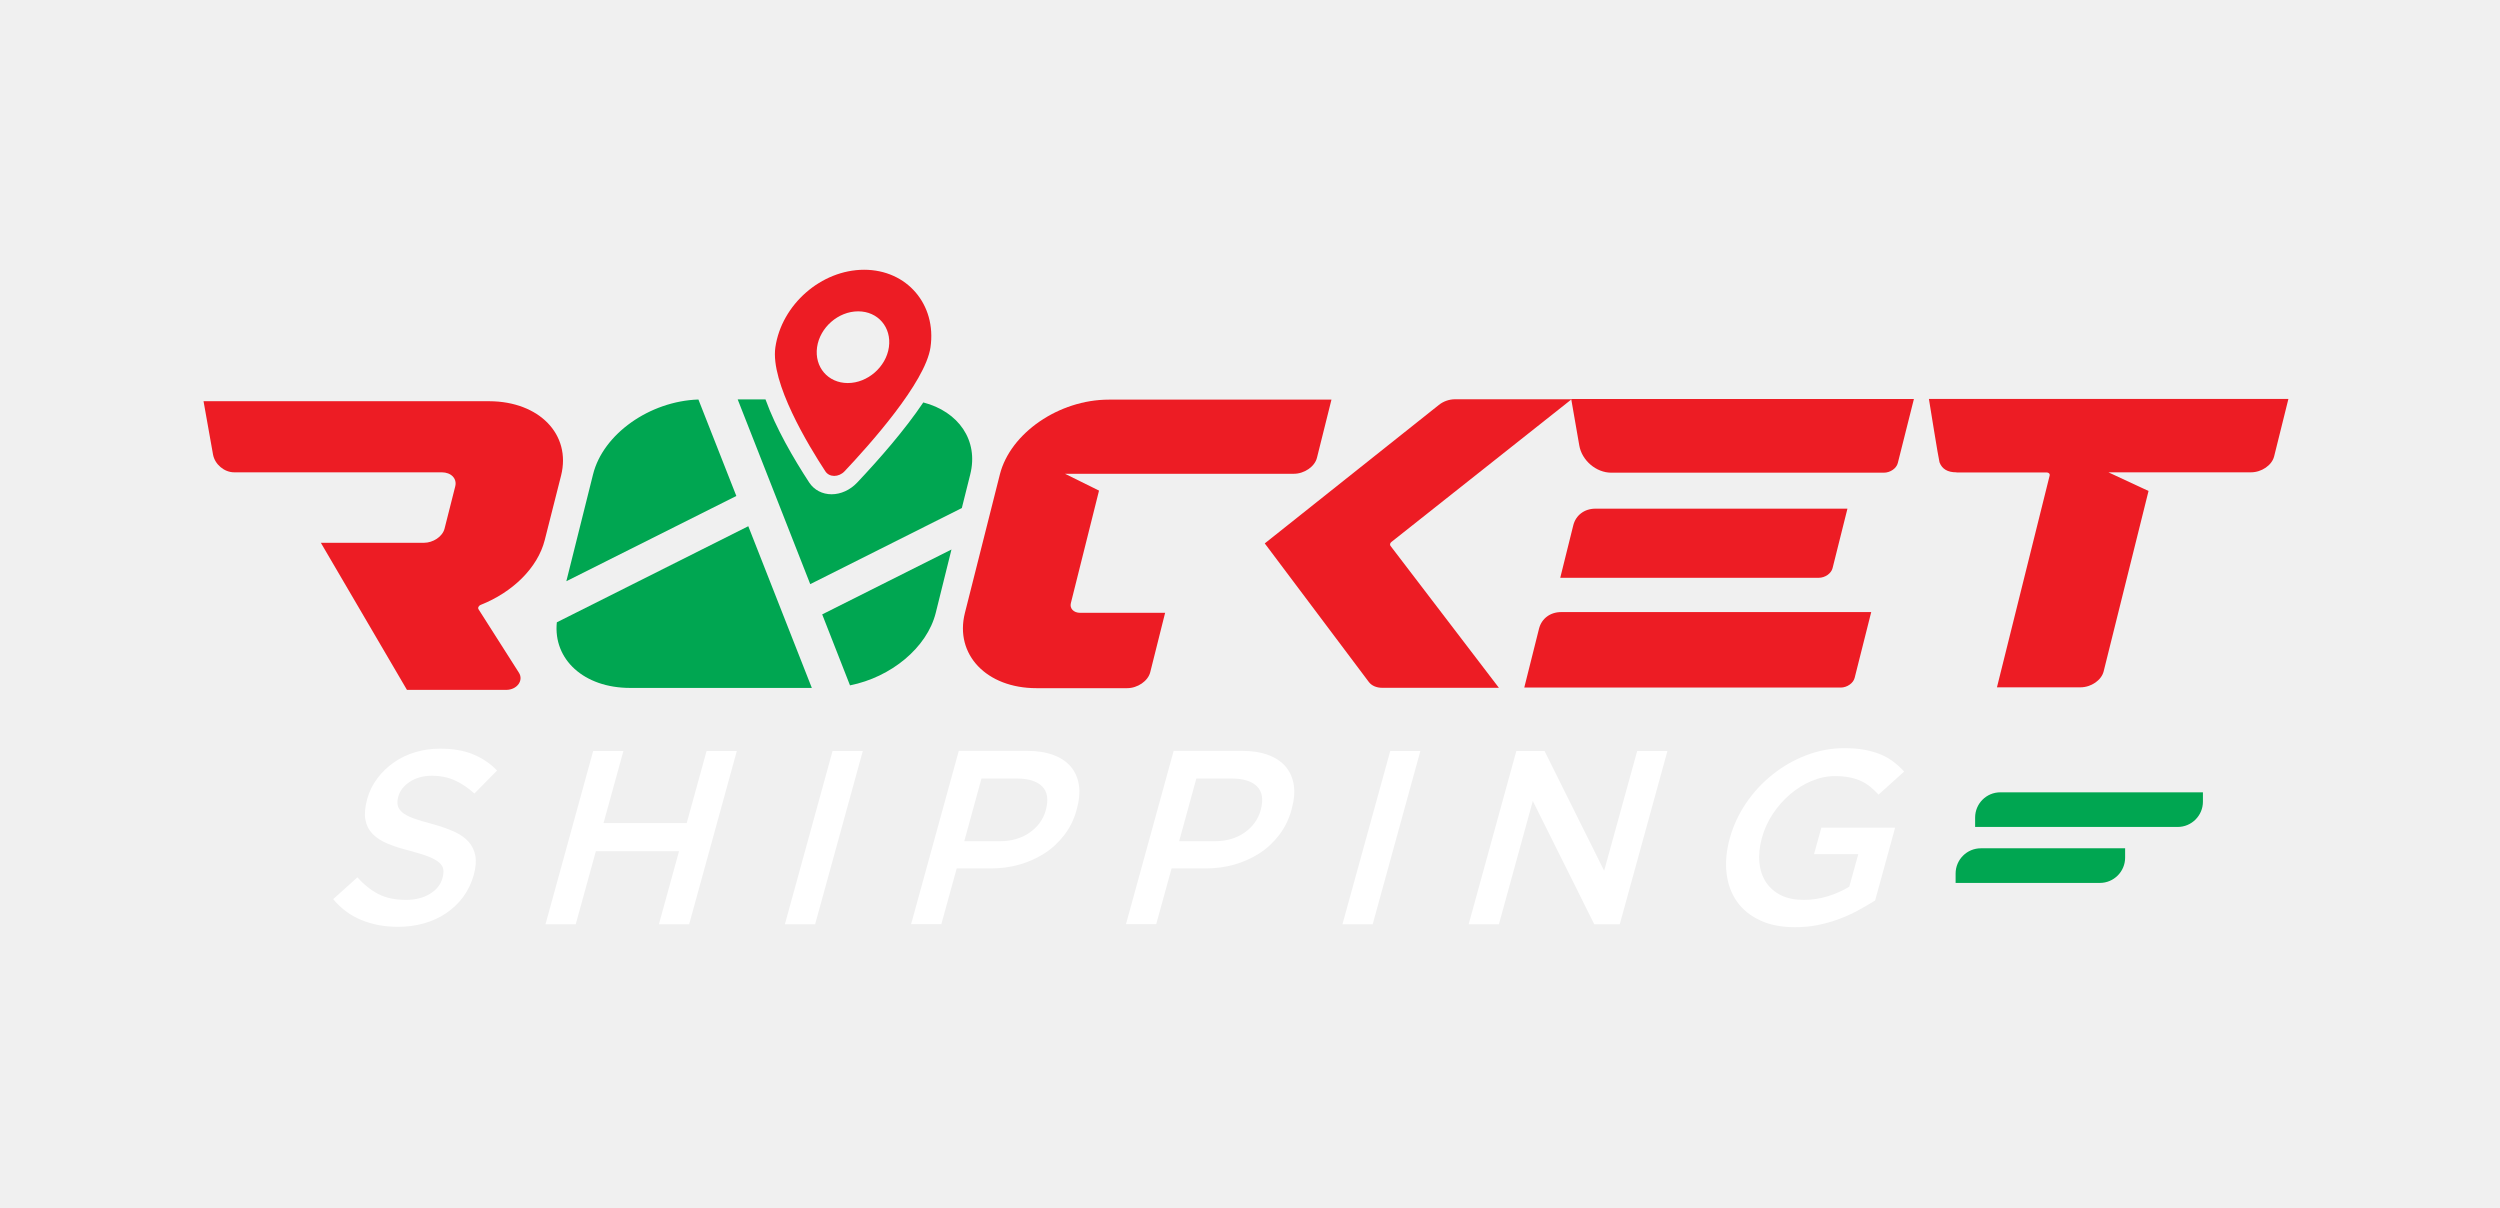
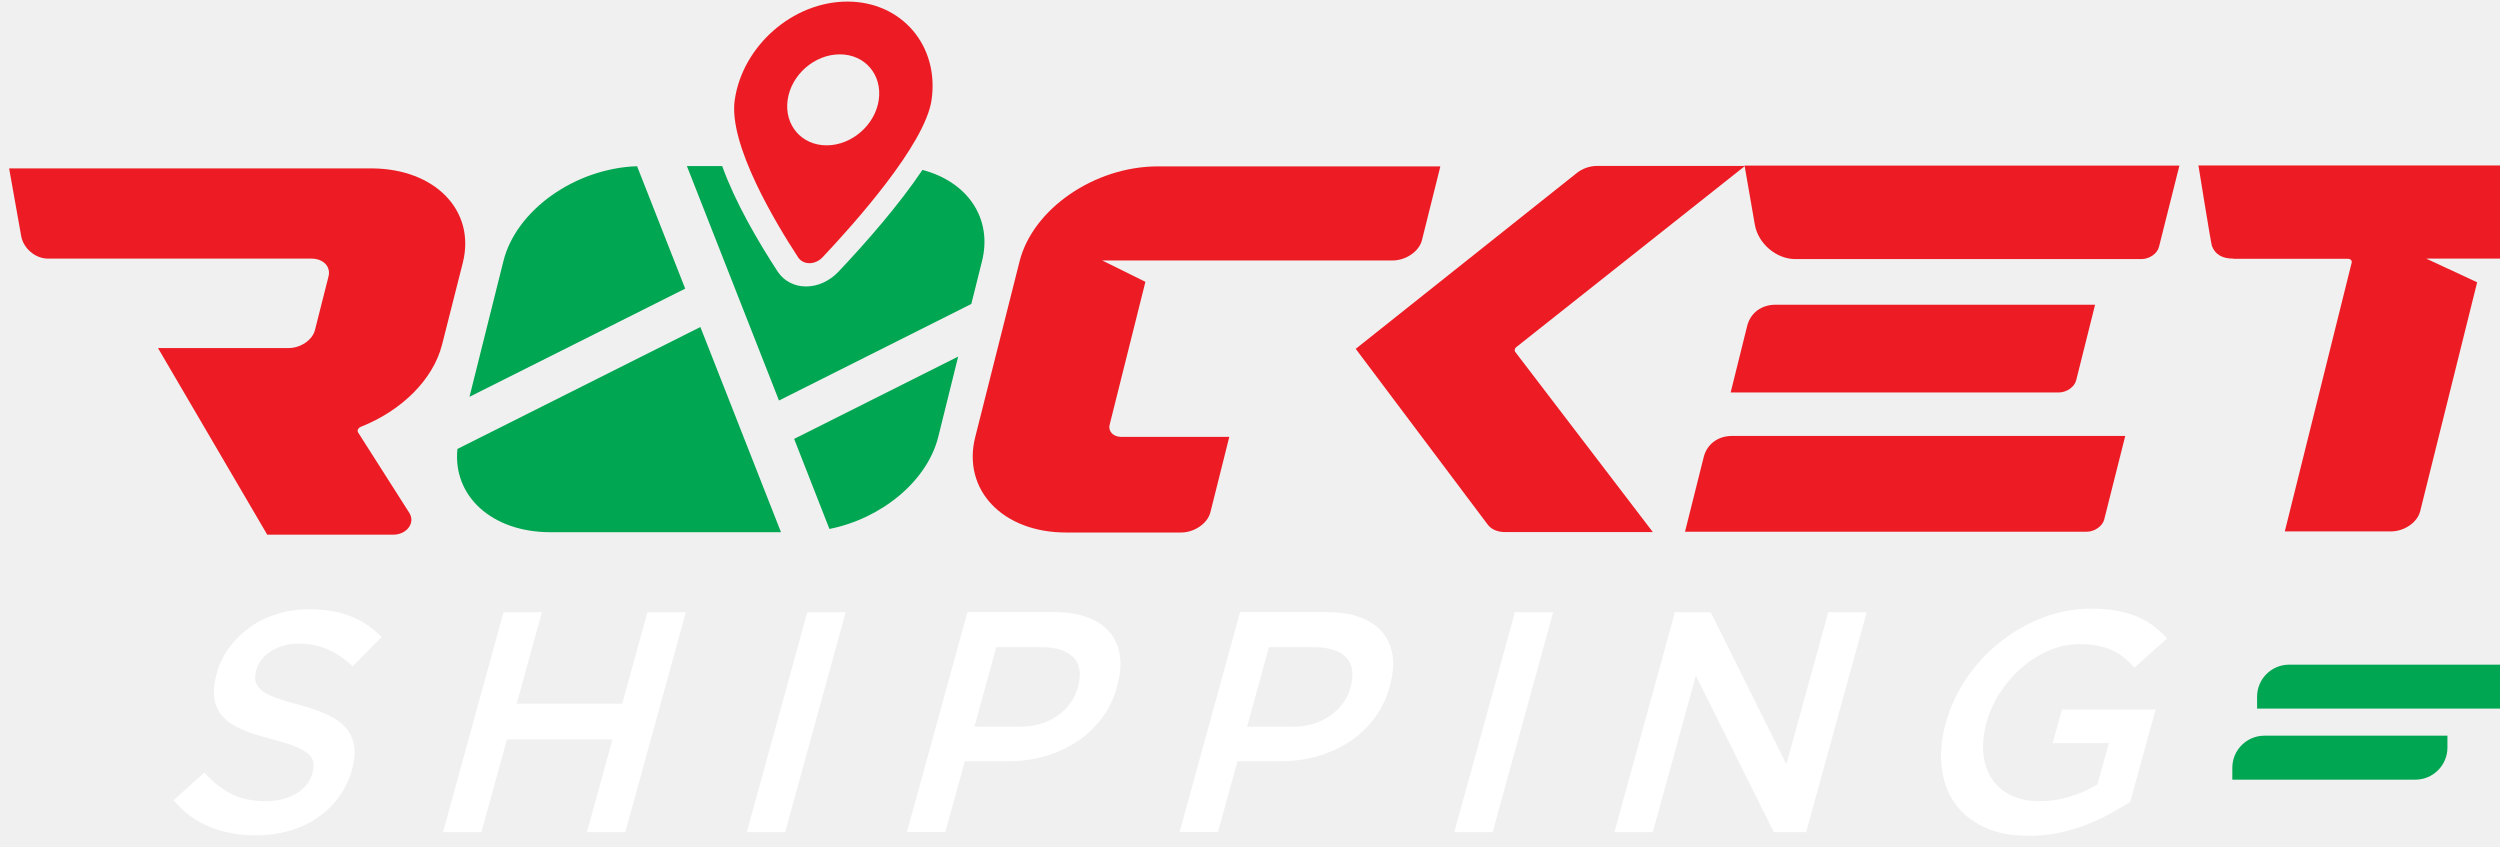
- <svg xmlns="http://www.w3.org/2000/svg" width="205" height="99" viewBox="0 0 205 99" fill="none">
-   <path d="M32.61 66.03C32.65 66.23 32.77 66.42 32.97 66.6C33.17 66.78 33.47 66.94 33.87 67.09C34.27 67.24 34.79 67.4 35.42 67.56C36.11 67.75 36.72 67.96 37.23 68.19C37.74 68.42 38.14 68.7 38.43 69.03C38.72 69.36 38.9 69.75 38.98 70.19C39.06 70.63 39.01 71.15 38.85 71.74C38.66 72.42 38.37 73.02 37.98 73.55C37.59 74.08 37.12 74.52 36.57 74.89C36.03 75.26 35.42 75.53 34.75 75.72C34.08 75.91 33.37 76 32.62 76C31.52 76 30.53 75.81 29.63 75.44C28.73 75.07 27.96 74.5 27.32 73.73L29.31 71.94C29.84 72.54 30.41 72.99 31.02 73.31C31.64 73.63 32.39 73.79 33.28 73.79C34.05 73.79 34.71 73.63 35.25 73.3C35.79 72.97 36.14 72.54 36.29 71.98C36.36 71.72 36.38 71.49 36.35 71.29C36.32 71.09 36.21 70.9 36.01 70.73C35.82 70.56 35.54 70.4 35.16 70.25C34.79 70.1 34.29 69.95 33.67 69.78C32.96 69.6 32.34 69.41 31.81 69.19C31.28 68.97 30.86 68.7 30.55 68.38C30.24 68.05 30.04 67.66 29.96 67.2C29.88 66.74 29.93 66.18 30.11 65.52C30.28 64.9 30.56 64.33 30.94 63.83C31.32 63.32 31.77 62.89 32.3 62.52C32.82 62.15 33.41 61.87 34.06 61.68C34.71 61.48 35.38 61.39 36.09 61.39C37.13 61.39 38.03 61.54 38.78 61.85C39.53 62.15 40.19 62.6 40.76 63.18L38.9 65.07C38.38 64.6 37.84 64.23 37.27 63.98C36.7 63.73 36.09 63.61 35.44 63.61C34.71 63.61 34.1 63.78 33.6 64.11C33.1 64.44 32.79 64.84 32.66 65.32C32.59 65.58 32.57 65.83 32.61 66.03Z" fill="white" />
-   <path d="M48.86 69.8L47.21 75.79H44.73L48.64 61.58H51.12L49.49 67.49H56.31L57.94 61.58H60.42L56.51 75.79H54.03L55.68 69.8H48.86Z" fill="white" />
-   <path d="M70.75 61.58L66.84 75.79H64.36L68.27 61.58H70.75Z" fill="white" />
-   <path d="M87.28 68.46C86.81 69.07 86.27 69.58 85.64 69.98C85.01 70.38 84.32 70.69 83.58 70.9C82.83 71.11 82.06 71.21 81.28 71.21H78.45L77.19 75.78H74.71L78.62 61.57H84.22C85.05 61.57 85.76 61.68 86.37 61.91C86.98 62.13 87.46 62.46 87.81 62.87C88.16 63.29 88.38 63.79 88.47 64.37C88.56 64.95 88.5 65.61 88.3 66.34C88.09 67.15 87.75 67.85 87.28 68.46ZM85.45 64.48C85.01 64.05 84.32 63.84 83.39 63.84H80.48L79.07 68.98H81.98C82.93 68.98 83.74 68.75 84.42 68.28C85.1 67.81 85.55 67.19 85.76 66.42C85.99 65.55 85.89 64.91 85.45 64.48Z" fill="white" />
-   <path d="M104.9 68.46C104.43 69.07 103.89 69.58 103.26 69.98C102.63 70.38 101.94 70.69 101.2 70.9C100.45 71.11 99.68 71.21 98.9 71.21H96.07L94.81 75.78H92.33L96.24 61.57H101.84C102.67 61.57 103.38 61.68 103.99 61.91C104.6 62.13 105.08 62.46 105.43 62.87C105.78 63.29 106 63.79 106.09 64.37C106.18 64.95 106.12 65.61 105.92 66.34C105.71 67.15 105.36 67.85 104.9 68.46ZM103.07 64.48C102.63 64.05 101.94 63.84 101.01 63.84H98.1L96.69 68.98H99.6C100.55 68.98 101.36 68.75 102.04 68.28C102.72 67.81 103.17 67.19 103.38 66.42C103.61 65.55 103.51 64.91 103.07 64.48Z" fill="white" />
-   <path d="M116.47 61.58L112.56 75.79H110.08L114 61.58H116.47Z" fill="white" />
-   <path d="M134.25 61.58H136.73L132.82 75.79H130.73L125.69 65.68L122.91 75.79H120.43L124.34 61.58H126.65L131.54 71.4L134.25 61.58Z" fill="white" />
-   <path d="M152.33 74.67C151.83 74.94 151.3 75.18 150.75 75.38C150.2 75.58 149.63 75.74 149.03 75.86C148.43 75.98 147.82 76.03 147.2 76.03C146.09 76.03 145.13 75.85 144.33 75.47C143.53 75.1 142.89 74.58 142.43 73.93C141.97 73.27 141.68 72.5 141.58 71.61C141.47 70.72 141.56 69.75 141.85 68.71C142.13 67.71 142.57 66.76 143.17 65.87C143.77 64.98 144.49 64.2 145.33 63.53C146.16 62.86 147.08 62.33 148.09 61.94C149.1 61.55 150.14 61.35 151.21 61.35C151.83 61.35 152.39 61.39 152.87 61.48C153.35 61.57 153.79 61.69 154.18 61.85C154.57 62.01 154.92 62.21 155.24 62.45C155.56 62.69 155.86 62.96 156.14 63.27L154.04 65.16C153.83 64.93 153.61 64.72 153.38 64.53C153.15 64.34 152.89 64.18 152.62 64.05C152.34 63.92 152.03 63.82 151.68 63.75C151.33 63.68 150.93 63.64 150.48 63.64C149.83 63.64 149.19 63.77 148.55 64.04C147.92 64.3 147.33 64.67 146.79 65.13C146.25 65.59 145.78 66.13 145.37 66.74C144.97 67.35 144.67 68 144.48 68.69C144.28 69.42 144.21 70.1 144.27 70.72C144.33 71.34 144.51 71.88 144.81 72.34C145.11 72.79 145.52 73.15 146.04 73.41C146.56 73.67 147.18 73.79 147.91 73.79C148.59 73.79 149.25 73.69 149.89 73.49C150.53 73.29 151.12 73.03 151.64 72.71L152.38 70.04H148.75L149.35 67.87H155.4L153.76 73.84C153.3 74.12 152.84 74.4 152.33 74.67Z" fill="white" />
-   <path d="M46.01 38.99L44.67 44.28C44.09 46.58 42.01 48.57 39.44 49.59C39.25 49.66 39.16 49.84 39.24 49.96L42.55 55.16C42.96 55.8 42.39 56.57 41.51 56.57H33.37L26.31 44.51H34.75C35.52 44.51 36.28 44 36.45 43.36L37.33 39.88C37.49 39.24 36.99 38.73 36.22 38.73H19.2C18.39 38.73 17.62 38.08 17.47 37.28L16.69 32.9H40.13C44.22 32.92 46.85 35.63 46.01 38.99Z" fill="#ED1C24" />
-   <path d="M107.99 37.54C107.81 38.26 106.96 38.85 106.09 38.85H87.33L90.12 40.23L87.81 49.46C87.7 49.89 88.04 50.25 88.56 50.25H95.54L94.32 55.12C94.14 55.84 93.29 56.43 92.42 56.43C90.89 56.43 86.89 56.43 84.99 56.43C80.89 56.43 78.27 53.67 79.12 50.27L81.99 38.9C82.85 35.51 86.84 32.77 90.92 32.77H109.18L107.99 37.54Z" fill="#ED1C24" />
-   <path d="M114.02 44.76L122.91 56.4H113.34C112.88 56.4 112.48 56.23 112.25 55.93C111.96 55.55 104.05 45.01 103.71 44.56L117.98 33.21C118.35 32.91 118.84 32.74 119.3 32.74H128.87L114.11 44.43C113.98 44.52 113.95 44.67 114.02 44.76Z" fill="#ED1C24" />
-   <path d="M152.08 55.59C151.97 56.02 151.46 56.38 150.94 56.38C149.68 56.38 126.25 56.38 124.99 56.38L126.2 51.55C126.41 50.72 127.12 50.19 128.02 50.19H153.44L152.08 55.59ZM151.49 41.71L150.27 46.59C150.16 47.03 149.65 47.38 149.13 47.38C148.53 47.38 128.42 47.38 127.94 47.38L129.01 43.07C129.22 42.24 129.93 41.71 130.83 41.71H151.49ZM155.62 37.97C155.51 38.41 155 38.76 154.48 38.76H132.12C130.89 38.76 129.71 37.76 129.5 36.52L128.84 32.72H156.94L155.62 37.97Z" fill="#ED1C24" />
-   <path d="M187.65 32.71L186.48 37.42C186.3 38.15 185.45 38.73 184.58 38.73H172.89L176.18 40.26L172.5 55.05C172.32 55.78 171.47 56.36 170.6 56.36H163.75L168.07 39C168.11 38.85 167.99 38.74 167.82 38.74H160.44V38.73H160.41C159.72 38.73 159.25 38.47 159.04 37.91C158.98 37.76 158.17 32.71 158.17 32.71H187.65Z" fill="#ED1C24" />
-   <path d="M162.43 69.56H174.26V70.33C174.26 71.47 173.33 72.4 172.19 72.4H160.36V71.63C160.36 70.49 161.29 69.56 162.43 69.56Z" fill="#00A651" />
-   <path d="M164.03 64.97H180.64V65.74C180.64 66.88 179.71 67.81 178.57 67.81H161.96V67.04C161.96 65.9 162.88 64.97 164.03 64.97Z" fill="#00A651" />
-   <path d="M57.27 32.76C53.28 32.89 49.45 35.59 48.63 38.9L46.44 47.66L60.38 40.67L57.27 32.76ZM61.36 43.15L45.66 51.03C45.35 54.07 47.88 56.41 51.67 56.41H66.57L61.36 43.15ZM67.42 50.38L69.7 56.2C73.06 55.53 76.01 53.12 76.73 50.26L78.02 45.06L67.42 50.38ZM75.71 33C74.2 35.25 72.12 37.63 70.28 39.58C69.71 40.18 68.95 40.53 68.19 40.53C67.43 40.53 66.77 40.18 66.37 39.59C65.05 37.57 63.61 35.08 62.77 32.75H60.49L66.44 47.9L78.87 41.66L79.56 38.9C80.26 36.11 78.6 33.75 75.71 33Z" fill="#00A651" />
-   <path d="M69.25 38.65C71.26 36.52 75.88 31.37 76.3 28.48C76.81 24.97 74.37 22.12 70.86 22.12C67.35 22.12 64.09 24.97 63.58 28.48C63.16 31.37 66.29 36.53 67.68 38.65C68.01 39.15 68.77 39.15 69.25 38.65ZM70.37 25.53C72 25.53 73.12 26.85 72.89 28.47C72.66 30.09 71.14 31.41 69.52 31.41C67.89 31.41 66.77 30.09 67 28.47C67.23 26.85 68.74 25.53 70.37 25.53Z" fill="#ED1C24" />
+ <svg xmlns="http://www.w3.org/2000/svg" width="189" height="64" viewBox="0 0 189 64" fill="none">
+   <path d="M19.314 51.489C19.361 51.723 19.501 51.945 19.735 52.156C19.969 52.366 20.32 52.553 20.788 52.729C21.256 52.904 21.865 53.092 22.602 53.279C23.409 53.501 24.122 53.747 24.719 54.016C25.316 54.285 25.784 54.612 26.123 54.998C26.462 55.384 26.673 55.841 26.766 56.355C26.86 56.87 26.801 57.478 26.614 58.169C26.392 58.964 26.053 59.666 25.596 60.286C25.14 60.906 24.59 61.421 23.947 61.854C23.315 62.287 22.602 62.602 21.818 62.825C21.034 63.047 20.203 63.152 19.326 63.152C18.039 63.152 16.881 62.93 15.828 62.497C14.775 62.064 13.874 61.398 13.126 60.497L15.454 58.403C16.074 59.105 16.741 59.631 17.454 60.005C18.18 60.38 19.057 60.567 20.098 60.567C20.999 60.567 21.771 60.38 22.403 59.994C23.034 59.608 23.444 59.105 23.619 58.449C23.701 58.145 23.725 57.876 23.689 57.642C23.654 57.408 23.526 57.186 23.292 56.987C23.07 56.788 22.742 56.601 22.297 56.426C21.865 56.25 21.28 56.075 20.554 55.876C19.724 55.665 18.998 55.443 18.378 55.185C17.758 54.928 17.267 54.612 16.904 54.238C16.542 53.852 16.308 53.396 16.214 52.858C16.12 52.319 16.179 51.664 16.39 50.892C16.588 50.167 16.916 49.5 17.361 48.915C17.805 48.318 18.332 47.815 18.952 47.383C19.56 46.95 20.25 46.622 21.011 46.4C21.771 46.166 22.555 46.061 23.385 46.061C24.602 46.061 25.655 46.236 26.532 46.599C27.41 46.95 28.182 47.476 28.849 48.155L26.673 50.366C26.064 49.816 25.433 49.383 24.766 49.09C24.099 48.798 23.385 48.658 22.625 48.658C21.771 48.658 21.057 48.856 20.472 49.243C19.887 49.629 19.525 50.097 19.373 50.658C19.291 50.962 19.267 51.255 19.314 51.489Z" fill="white" />
+   <path d="M38.325 55.899L36.394 62.907H33.493L38.067 46.283H40.968L39.062 53.197H47.04L48.947 46.283H51.848L47.274 62.907H44.373L46.303 55.899H38.325Z" fill="white" />
+   <path d="M63.933 46.283L59.359 62.907H56.458L61.032 46.283H63.933Z" fill="white" />
+   <path d="M83.271 54.331C82.721 55.045 82.089 55.642 81.352 56.11C80.615 56.578 79.808 56.94 78.942 57.186C78.065 57.432 77.164 57.549 76.252 57.549H72.941L71.467 62.895H68.566L73.14 46.271H79.691C80.662 46.271 81.493 46.4 82.206 46.669C82.92 46.926 83.481 47.312 83.891 47.792C84.3 48.283 84.558 48.868 84.663 49.547C84.768 50.225 84.698 50.997 84.464 51.851C84.218 52.799 83.821 53.618 83.271 54.331ZM81.13 49.675C80.615 49.172 79.808 48.927 78.72 48.927H75.316L73.666 54.94H77.07C78.182 54.94 79.129 54.671 79.925 54.121C80.72 53.571 81.247 52.846 81.493 51.945C81.762 50.927 81.645 50.178 81.13 49.675Z" fill="white" />
+   <path d="M103.884 54.331C103.334 55.045 102.702 55.642 101.965 56.11C101.228 56.578 100.421 56.94 99.555 57.186C98.678 57.432 97.777 57.549 96.865 57.549H93.554L92.08 62.895H89.179L93.753 46.271H100.304C101.275 46.271 102.106 46.4 102.819 46.669C103.533 46.926 104.094 47.312 104.504 47.792C104.913 48.283 105.171 48.868 105.276 49.547C105.381 50.225 105.311 50.997 105.077 51.851C104.831 52.799 104.422 53.618 103.884 54.331ZM101.743 49.675C101.228 49.172 100.421 48.927 99.333 48.927H95.929L94.279 54.94H97.683C98.795 54.94 99.742 54.671 100.538 54.121C101.333 53.571 101.86 52.846 102.106 51.945C102.375 50.927 102.258 50.178 101.743 49.675Z" fill="white" />
+   <path d="M117.419 46.283L112.845 62.907H109.944L114.53 46.283H117.419Z" fill="white" />
+   <path d="M138.219 46.283H141.121L136.546 62.907H134.101L128.205 51.079L124.953 62.907H122.052L126.626 46.283H129.328L135.049 57.771L138.219 46.283Z" fill="white" />
+   <path d="M159.37 61.596C158.785 61.912 158.165 62.193 157.522 62.427C156.879 62.661 156.212 62.848 155.51 62.989C154.808 63.129 154.094 63.187 153.369 63.187C152.07 63.187 150.947 62.977 150.011 62.532C149.076 62.099 148.327 61.491 147.789 60.731C147.251 59.959 146.911 59.058 146.794 58.017C146.666 56.975 146.771 55.841 147.11 54.624C147.438 53.454 147.953 52.343 148.654 51.302C149.356 50.26 150.199 49.348 151.181 48.564C152.152 47.78 153.229 47.16 154.41 46.704C155.592 46.248 156.808 46.014 158.06 46.014C158.785 46.014 159.441 46.061 160.002 46.166C160.564 46.271 161.078 46.411 161.535 46.599C161.991 46.786 162.4 47.02 162.775 47.301C163.149 47.581 163.5 47.897 163.828 48.26L161.371 50.471C161.125 50.202 160.868 49.956 160.599 49.734C160.33 49.512 160.026 49.325 159.71 49.172C159.382 49.02 159.019 48.903 158.61 48.822C158.201 48.74 157.733 48.693 157.206 48.693C156.446 48.693 155.697 48.845 154.948 49.161C154.211 49.465 153.521 49.898 152.889 50.436C152.258 50.974 151.708 51.606 151.228 52.319C150.76 53.033 150.409 53.793 150.187 54.601C149.953 55.455 149.871 56.25 149.941 56.975C150.011 57.701 150.222 58.332 150.573 58.871C150.924 59.397 151.404 59.818 152.012 60.122C152.62 60.426 153.346 60.567 154.2 60.567C154.995 60.567 155.767 60.45 156.516 60.216C157.265 59.982 157.955 59.678 158.563 59.303L159.429 56.18H155.182L155.884 53.641H162.962L161.043 60.625C160.505 60.953 159.967 61.281 159.37 61.596Z" fill="white" />
+   <path d="M34.99 19.856L33.423 26.044C32.744 28.735 30.311 31.063 27.304 32.256C27.082 32.338 26.977 32.549 27.07 32.689L30.943 38.772C31.422 39.521 30.756 40.422 29.726 40.422H20.203L11.944 26.313H21.818C22.718 26.313 23.608 25.717 23.806 24.968L24.836 20.897C25.023 20.148 24.438 19.551 23.538 19.551H3.626C2.679 19.551 1.778 18.791 1.603 17.855L0.69 12.731H28.112C32.896 12.755 35.973 15.925 34.99 19.856Z" fill="#ED1C24" />
+   <path d="M107.499 18.159C107.288 19.002 106.294 19.692 105.276 19.692H83.329L86.593 21.306L83.891 32.104C83.762 32.607 84.16 33.028 84.768 33.028H92.934L91.507 38.725C91.296 39.568 90.302 40.258 89.284 40.258C87.494 40.258 82.814 40.258 80.592 40.258C75.795 40.258 72.73 37.029 73.725 33.052L77.082 19.75C78.088 15.784 82.756 12.579 87.529 12.579H108.891L107.499 18.159Z" fill="#ED1C24" />
+   <path d="M114.553 26.606L124.953 40.223H113.757C113.219 40.223 112.751 40.024 112.482 39.673C112.143 39.229 102.889 26.898 102.492 26.372L119.186 13.094C119.618 12.743 120.192 12.544 120.73 12.544H131.925L114.658 26.22C114.506 26.325 114.471 26.5 114.553 26.606Z" fill="#ED1C24" />
+   <path d="M159.078 39.275C158.949 39.778 158.353 40.2 157.744 40.2C156.27 40.2 128.86 40.2 127.386 40.2L128.802 34.549C129.047 33.578 129.878 32.958 130.931 32.958H160.669L159.078 39.275ZM158.388 23.038L156.96 28.747C156.832 29.261 156.235 29.671 155.627 29.671C154.925 29.671 131.399 29.671 130.837 29.671L132.089 24.629C132.335 23.658 133.165 23.038 134.218 23.038H158.388ZM163.219 18.662C163.091 19.177 162.494 19.587 161.886 19.587H135.727C134.288 19.587 132.908 18.417 132.662 16.966L131.89 12.521H164.763L163.219 18.662Z" fill="#ED1C24" />
+   <path d="M200.69 12.509L199.321 18.019C199.111 18.873 198.116 19.551 197.099 19.551H183.423L187.272 21.341L182.967 38.644C182.756 39.498 181.762 40.176 180.744 40.176H172.73L177.784 19.867C177.831 19.692 177.69 19.563 177.492 19.563H168.858V19.551H168.823C168.016 19.551 167.466 19.247 167.22 18.592C167.15 18.417 166.202 12.509 166.202 12.509H200.69Z" fill="#ED1C24" />
+   <path d="M171.186 55.618H185.026V56.519C185.026 57.853 183.938 58.941 182.604 58.941H168.764V58.04C168.764 56.706 169.852 55.618 171.186 55.618Z" fill="#00A651" />
+   <path d="M173.058 50.249H192.489V51.15C192.489 52.483 191.401 53.571 190.068 53.571H170.636V52.67C170.636 51.337 171.712 50.249 173.058 50.249Z" fill="#00A651" />
+   <path d="M48.163 12.567C43.495 12.719 39.015 15.878 38.056 19.75L35.493 29.998L51.801 21.821L48.163 12.567ZM52.948 24.722L34.581 33.941C34.218 37.497 37.178 40.235 41.612 40.235H59.043L52.948 24.722ZM60.037 33.18L62.705 39.989C66.635 39.205 70.086 36.386 70.929 33.04L72.438 26.957L60.037 33.18ZM69.735 12.848C67.969 15.48 65.536 18.265 63.383 20.546C62.716 21.248 61.827 21.657 60.938 21.657C60.049 21.657 59.277 21.248 58.809 20.558C57.265 18.194 55.58 15.281 54.597 12.556H51.93L58.891 30.279L73.432 22.979L74.239 19.75C75.058 16.486 73.116 13.726 69.735 12.848Z" fill="#00A651" />
+   <path d="M62.178 19.458C64.529 16.966 69.934 10.941 70.426 7.56C71.022 3.454 68.168 0.12 64.062 0.12C59.955 0.12 56.142 3.454 55.545 7.56C55.054 10.941 58.715 16.978 60.341 19.458C60.727 20.043 61.617 20.043 62.178 19.458ZM63.488 4.109C65.395 4.109 66.705 5.653 66.436 7.549C66.167 9.444 64.389 10.988 62.494 10.988C60.587 10.988 59.277 9.444 59.546 7.549C59.815 5.653 61.581 4.109 63.488 4.109Z" fill="#ED1C24" />
</svg>
